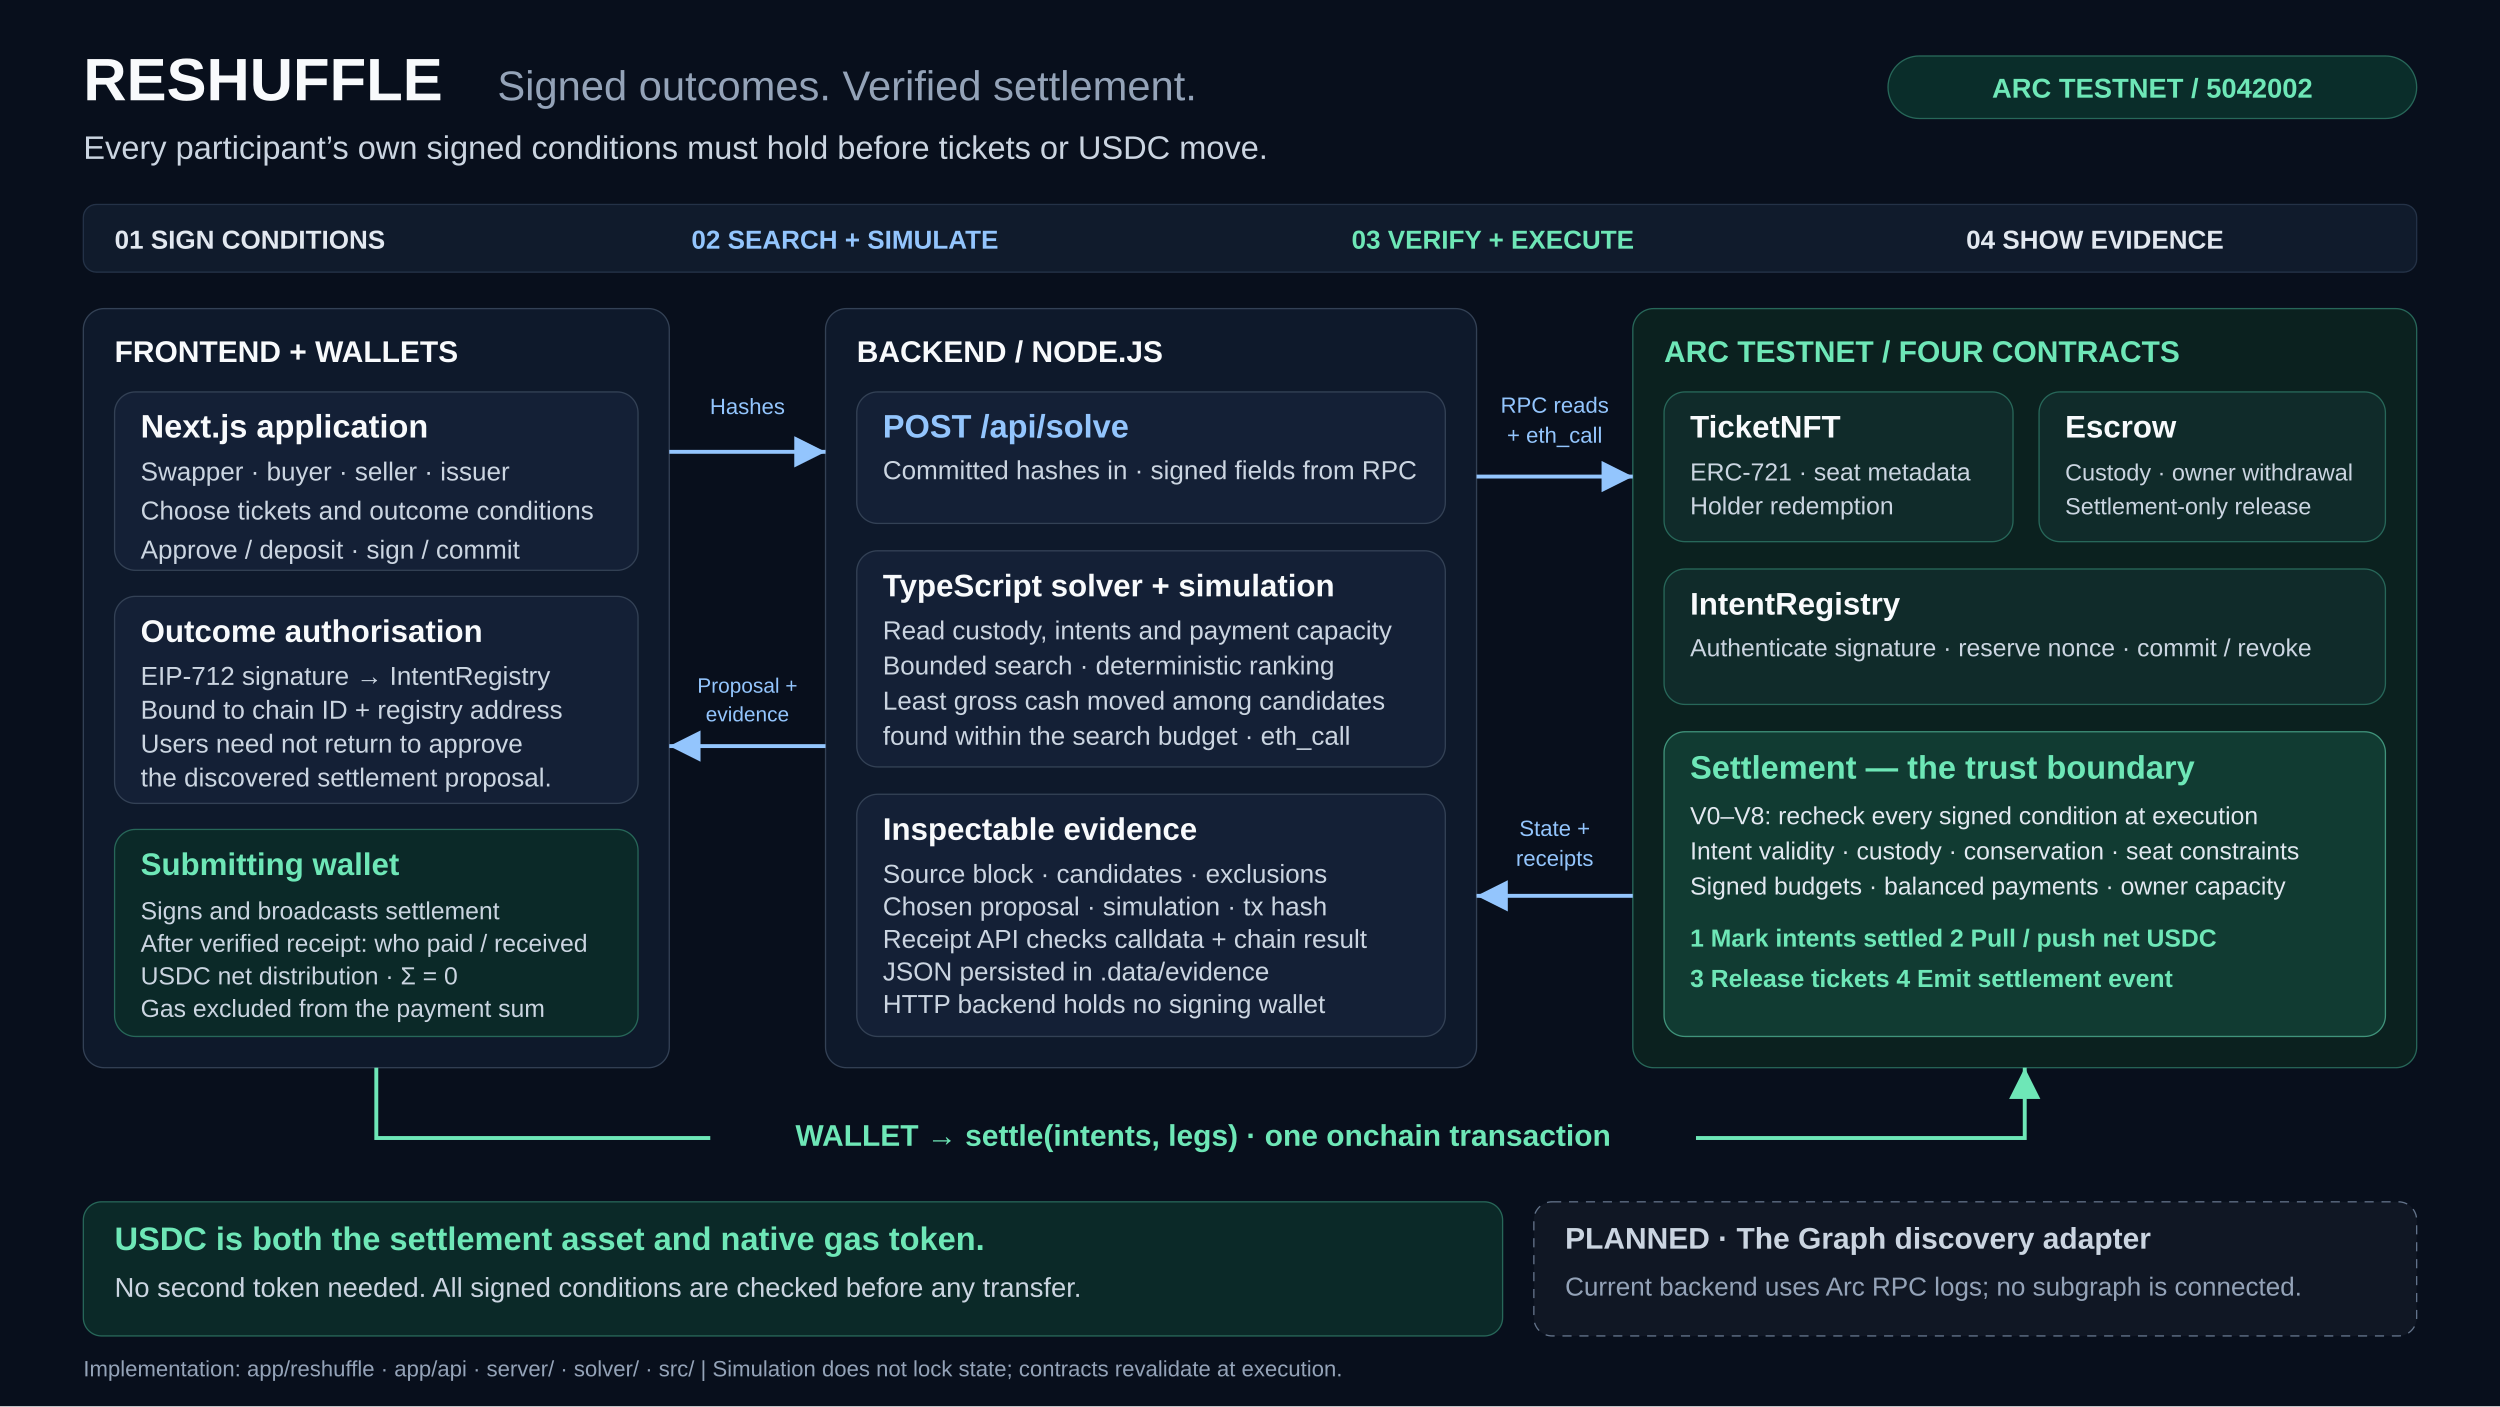
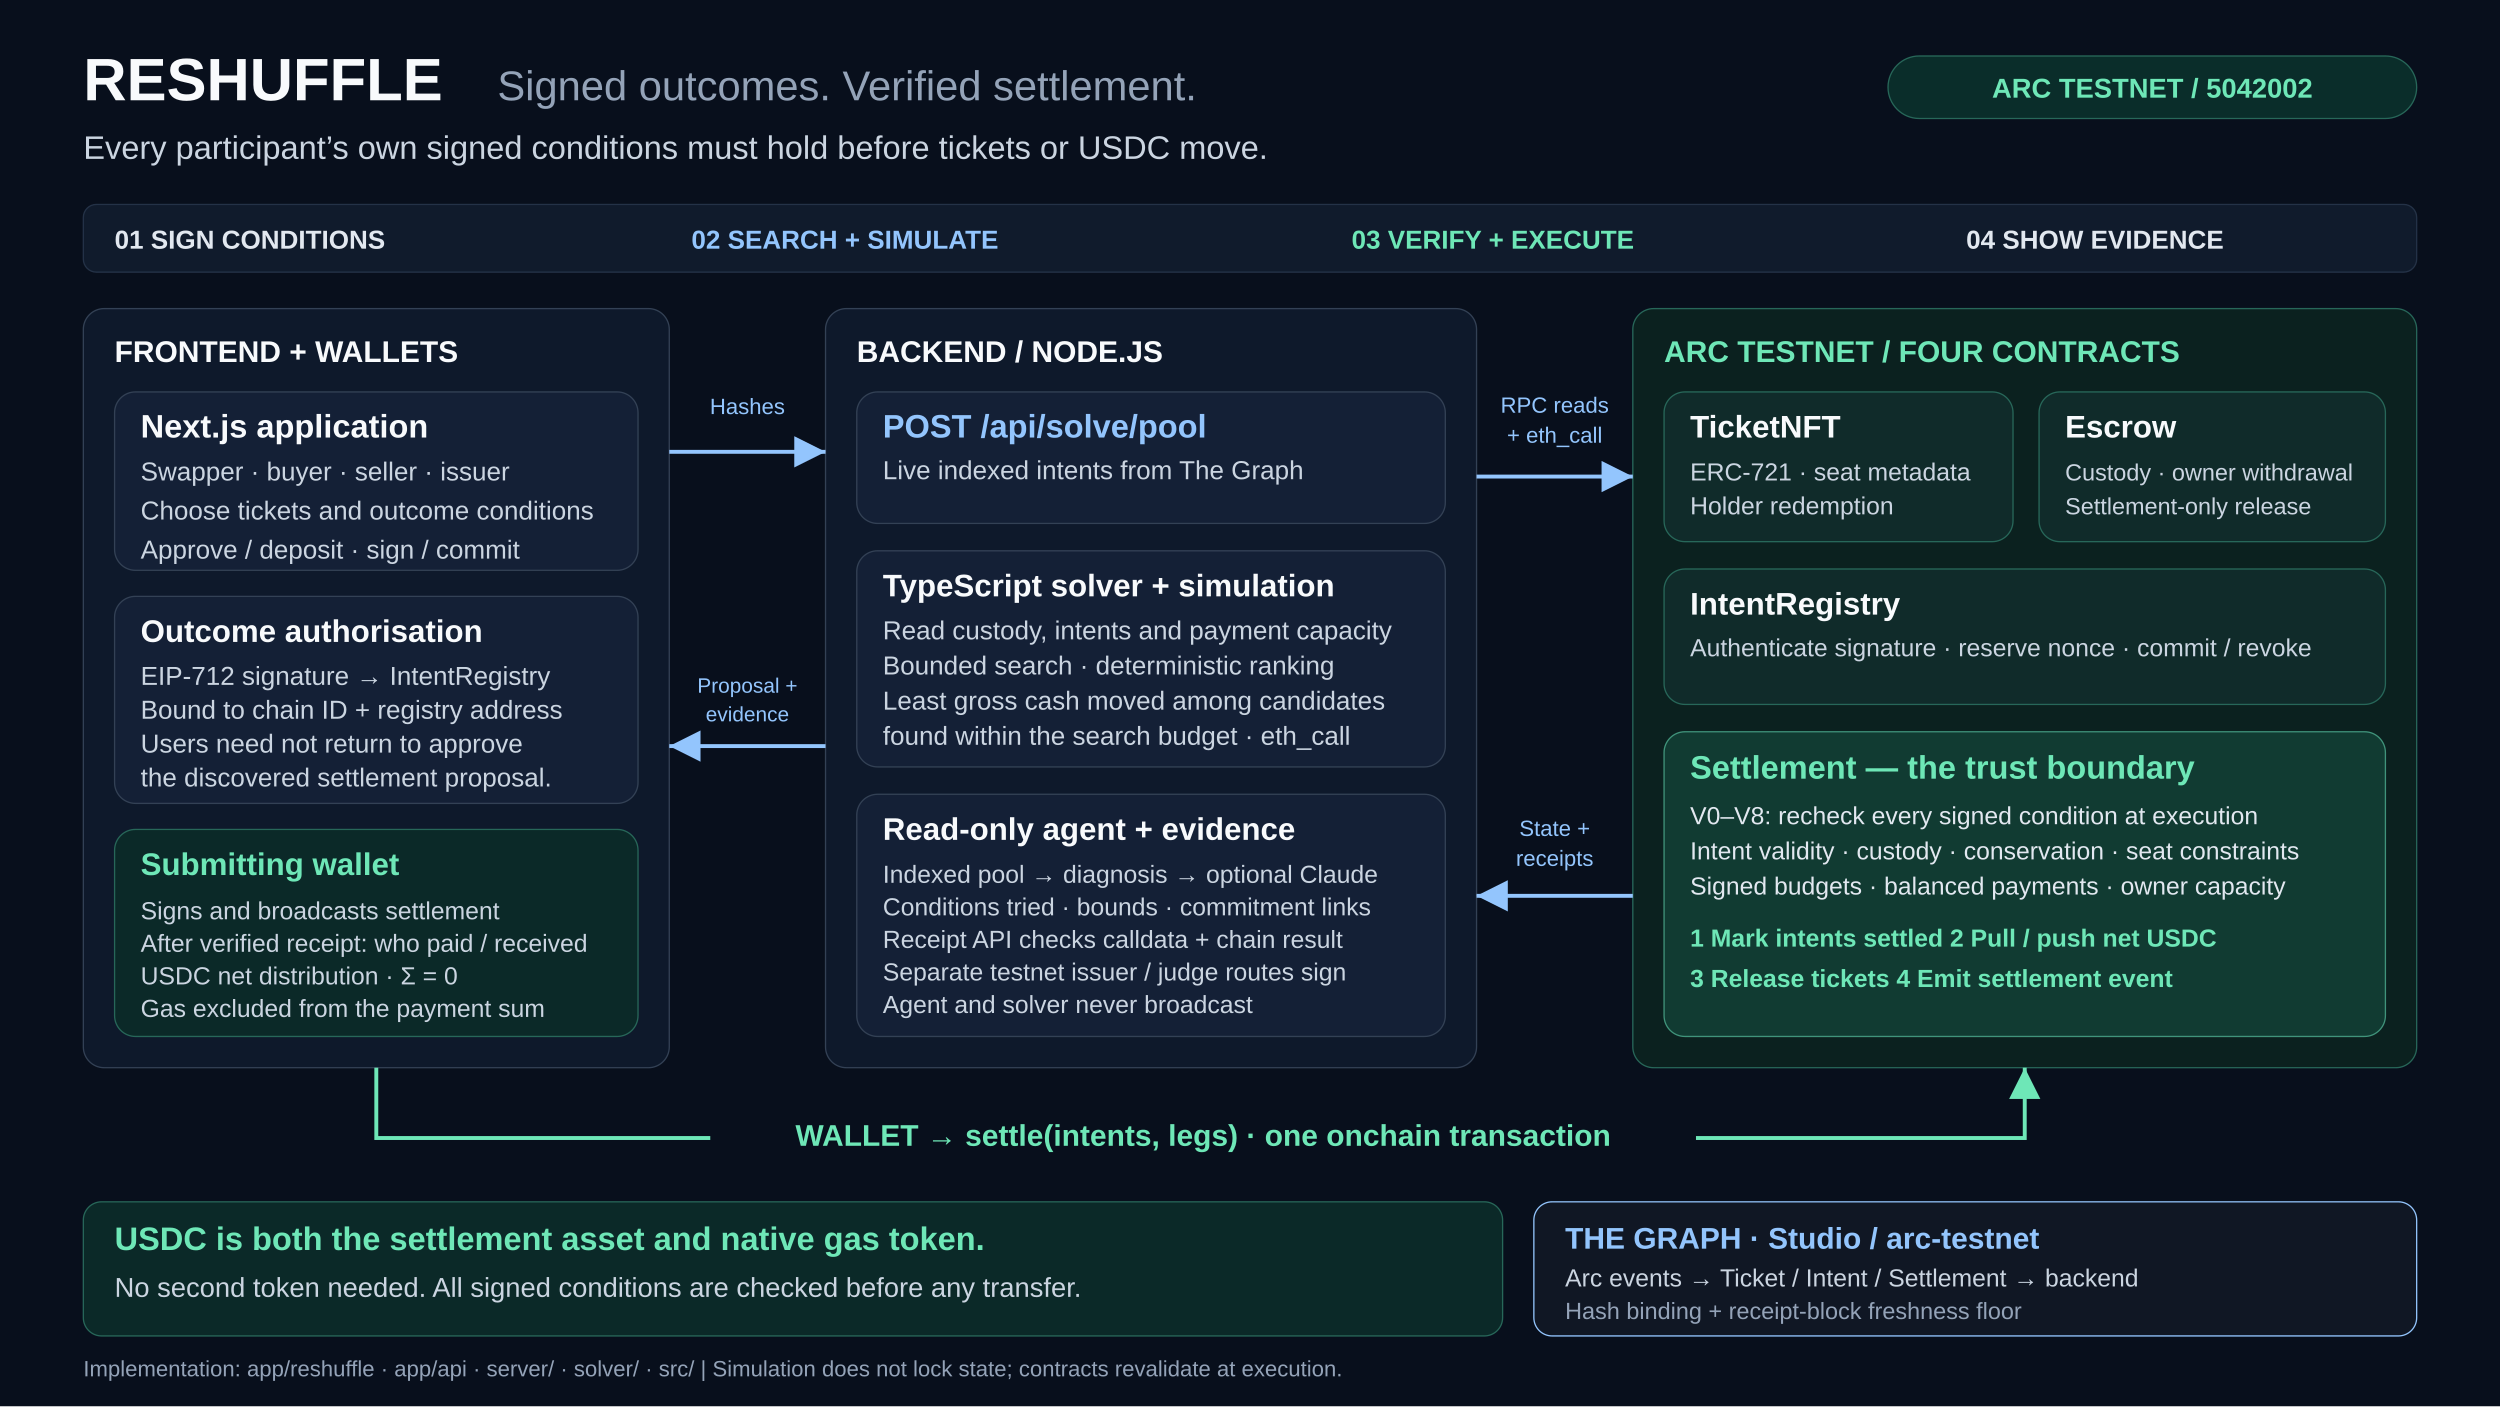
<svg xmlns="http://www.w3.org/2000/svg" width="1920" height="1080" viewBox="0 0 1920 1080" role="img" aria-labelledby="title description">
  <defs>
    <marker id="blue" markerWidth="10" markerHeight="10" refX="8" refY="4" orient="auto">
      <path d="M0 0 L8 4 L0 8" fill="#93c5fd" />
    </marker>
    <marker id="green" markerWidth="10" markerHeight="10" refX="8" refY="4" orient="auto">
      <path d="M0 0 L8 4 L0 8" fill="#6ee7b7" />
    </marker>
  </defs>
  <rect width="1920" height="1080" fill="#080f1c" />
  <g font-family="Arial, Helvetica, sans-serif">
    <text x="64" y="77" font-size="46" fill="#f8fafc" font-weight="700">RESHUFFLE</text>
    <text x="382" y="77" font-size="32" fill="#94a3b8" font-weight="400">Signed outcomes. Verified settlement.</text>
    <text x="64" y="122" font-size="25" fill="#cbd5e1" font-weight="400">Every participant’s own signed conditions must hold before tickets or USDC move.</text>
    <rect x="1450" y="43" width="406" height="48" rx="24" fill="#0a2d2a" stroke="#276759" />
    <text x="1653" y="75" font-size="21" fill="#6ee7b7" font-weight="700" text-anchor="middle">ARC TESTNET  /  5042002</text>
    <rect x="64" y="157" width="1792" height="52" rx="10" fill="#101b2c" stroke="#243247" />
    <text x="88" y="191" font-size="20" fill="#e2e8f0" font-weight="700">01  SIGN CONDITIONS</text>
    <text x="531" y="191" font-size="20" fill="#93c5fd" font-weight="700">02  SEARCH + SIMULATE</text>
    <text x="1038" y="191" font-size="20" fill="#6ee7b7" font-weight="700">03  VERIFY + EXECUTE</text>
    <text x="1510" y="191" font-size="20" fill="#e2e8f0" font-weight="700">04  SHOW EVIDENCE</text>
    <rect x="64" y="237" width="450" height="583" rx="16" fill="#0e192b" stroke="#334155" />
    <text x="88" y="278" font-size="23" fill="#f8fafc" font-weight="700">FRONTEND + WALLETS</text>
    <rect x="88" y="301" width="402" height="137" rx="16" fill="#142036" stroke="#334155" />
    <text x="108" y="336" font-size="25" fill="#f8fafc" font-weight="700">Next.js application</text>
    <text x="108" y="369" font-size="20" fill="#cbd5e1" font-weight="400">Swapper · buyer · seller · issuer</text>
    <text x="108" y="399" font-size="20" fill="#cbd5e1" font-weight="400">Choose tickets and outcome conditions</text>
    <text x="108" y="429" font-size="20" fill="#cbd5e1" font-weight="400">Approve / deposit · sign / commit</text>
    <rect x="88" y="458" width="402" height="159" rx="16" fill="#142036" stroke="#334155" />
    <text x="108" y="493" font-size="24" fill="#f8fafc" font-weight="700">Outcome authorisation</text>
    <text x="108" y="526" font-size="20" fill="#cbd5e1" font-weight="400">EIP-712 signature → IntentRegistry</text>
    <text x="108" y="552" font-size="20" fill="#cbd5e1" font-weight="400">Bound to chain ID + registry address</text>
    <text x="108" y="578" font-size="20" fill="#cbd5e1" font-weight="400">Users need not return to approve</text>
    <text x="108" y="604" font-size="20" fill="#cbd5e1" font-weight="400">the discovered settlement proposal.</text>
    <rect x="88" y="637" width="402" height="159" rx="16" fill="#0b2928" stroke="#276759" />
    <text x="108" y="672" font-size="24" fill="#6ee7b7" font-weight="700">Submitting wallet</text>
    <text x="108" y="706" font-size="19" fill="#cbd5e1" font-weight="400">Signs and broadcasts settlement</text>
    <text x="108" y="731" font-size="19" fill="#cbd5e1" font-weight="400">After verified receipt: who paid / received</text>
    <text x="108" y="756" font-size="19" fill="#cbd5e1" font-weight="400">USDC net distribution · Σ = 0</text>
    <text x="108" y="781" font-size="19" fill="#cbd5e1" font-weight="400">Gas excluded from the payment sum</text>
    <rect x="634" y="237" width="500" height="583" rx="16" fill="#0e192b" stroke="#334155" />
    <text x="658" y="278" font-size="23" fill="#f8fafc" font-weight="700">BACKEND / NODE.JS</text>
    <rect x="658" y="301" width="452" height="101" rx="16" fill="#142036" stroke="#334155" />
-     <text x="678" y="336" font-size="25" fill="#93c5fd" font-weight="700">POST /api/solve</text>
-     <text x="678" y="368" font-size="20" fill="#cbd5e1" font-weight="400">Committed hashes in · signed fields from RPC</text>
+     <text x="678" y="336" font-size="25" fill="#93c5fd" font-weight="700">POST /api/solve/pool</text>
+     <text x="678" y="368" font-size="20" fill="#cbd5e1" font-weight="400">Live indexed intents from The Graph</text>
    <rect x="658" y="423" width="452" height="166" rx="16" fill="#142036" stroke="#334155" />
    <text x="678" y="458" font-size="24" fill="#f8fafc" font-weight="700">TypeScript solver + simulation</text>
    <text x="678" y="491" font-size="20" fill="#cbd5e1" font-weight="400">Read custody, intents and payment capacity</text>
    <text x="678" y="518" font-size="20" fill="#cbd5e1" font-weight="400">Bounded search · deterministic ranking</text>
    <text x="678" y="545" font-size="20" fill="#cbd5e1" font-weight="400">Least gross cash moved among candidates</text>
    <text x="678" y="572" font-size="20" fill="#cbd5e1" font-weight="400">found within the search budget · eth_call</text>
    <rect x="658" y="610" width="452" height="186" rx="16" fill="#142036" stroke="#334155" />
-     <text x="678" y="645" font-size="24" fill="#f8fafc" font-weight="700">Inspectable evidence</text>
-     <text x="678" y="678" font-size="20" fill="#cbd5e1" font-weight="400">Source block · candidates · exclusions</text>
-     <text x="678" y="703" font-size="20" fill="#cbd5e1" font-weight="400">Chosen proposal · simulation · tx hash</text>
-     <text x="678" y="728" font-size="20" fill="#cbd5e1" font-weight="400">Receipt API checks calldata + chain result</text>
-     <text x="678" y="753" font-size="20" fill="#cbd5e1" font-weight="400">JSON persisted in .data/evidence</text>
-     <text x="678" y="778" font-size="20" fill="#cbd5e1" font-weight="400">HTTP backend holds no signing wallet</text>
+     <text x="678" y="645" font-size="24" fill="#f8fafc" font-weight="700">Read-only agent + evidence</text>
+     <text x="678" y="678" font-size="19" fill="#cbd5e1" font-weight="400">Indexed pool → diagnosis → optional Claude</text>
+     <text x="678" y="703" font-size="19" fill="#cbd5e1" font-weight="400">Conditions tried · bounds · commitment links</text>
+     <text x="678" y="728" font-size="19" fill="#cbd5e1" font-weight="400">Receipt API checks calldata + chain result</text>
+     <text x="678" y="753" font-size="19" fill="#cbd5e1" font-weight="400">Separate testnet issuer / judge routes sign</text>
+     <text x="678" y="778" font-size="19" fill="#cbd5e1" font-weight="400">Agent and solver never broadcast</text>
    <rect x="1254" y="237" width="602" height="583" rx="16" fill="#0b211f" stroke="#276759" />
    <text x="1278" y="278" font-size="23" fill="#6ee7b7" font-weight="700">ARC TESTNET / FOUR CONTRACTS</text>
    <rect x="1278" y="301" width="268" height="115" rx="16" fill="#102b2a" stroke="#276759" />
    <text x="1298" y="336" font-size="24" fill="#f8fafc" font-weight="700">TicketNFT</text>
    <text x="1298" y="369" font-size="19" fill="#cbd5e1" font-weight="400">ERC-721 · seat metadata</text>
    <text x="1298" y="395" font-size="19" fill="#cbd5e1" font-weight="400">Holder redemption</text>
    <rect x="1566" y="301" width="266" height="115" rx="16" fill="#102b2a" stroke="#276759" />
    <text x="1586" y="336" font-size="24" fill="#f8fafc" font-weight="700">Escrow</text>
    <text x="1586" y="369" font-size="18" fill="#cbd5e1" font-weight="400">Custody · owner withdrawal</text>
    <text x="1586" y="395" font-size="18" fill="#cbd5e1" font-weight="400">Settlement-only release</text>
    <rect x="1278" y="437" width="554" height="104" rx="16" fill="#102b2a" stroke="#276759" />
    <text x="1298" y="472" font-size="24" fill="#f8fafc" font-weight="700">IntentRegistry</text>
    <text x="1298" y="504" font-size="19" fill="#cbd5e1" font-weight="400">Authenticate signature · reserve nonce · commit / revoke</text>
    <rect x="1278" y="562" width="554" height="234" rx="16" fill="#113b32" stroke="#40947b" />
    <text x="1298" y="598" font-size="25" fill="#6ee7b7" font-weight="700">Settlement — the trust boundary</text>
    <text x="1298" y="633" font-size="19" fill="#e2e8f0" font-weight="400">V0–V8: recheck every signed condition at execution</text>
    <text x="1298" y="660" font-size="19" fill="#e2e8f0" font-weight="400">Intent validity · custody · conservation · seat constraints</text>
    <text x="1298" y="687" font-size="19" fill="#e2e8f0" font-weight="400">Signed budgets · balanced payments · owner capacity</text>
    <text x="1298" y="727" font-size="19" fill="#6ee7b7" font-weight="700">1  Mark intents settled     2  Pull / push net USDC</text>
    <text x="1298" y="758" font-size="19" fill="#6ee7b7" font-weight="700">3  Release tickets            4  Emit settlement event</text>
    <path d="M514 347 H634" fill="none" stroke="#93c5fd" stroke-width="3" marker-end="url(#blue)" />
    <text x="574" y="318" font-size="17" fill="#93c5fd" font-weight="400" text-anchor="middle">Hashes</text>
    <path d="M634 573 H514" fill="none" stroke="#93c5fd" stroke-width="3" marker-end="url(#blue)" />
    <text x="574" y="532" font-size="16" fill="#93c5fd" font-weight="400" text-anchor="middle">Proposal +</text>
    <text x="574" y="554" font-size="16" fill="#93c5fd" font-weight="400" text-anchor="middle">evidence</text>
    <path d="M1134 366 H1254" fill="none" stroke="#93c5fd" stroke-width="3" marker-end="url(#blue)" />
    <text x="1194" y="317" font-size="17" fill="#93c5fd" font-weight="400" text-anchor="middle">RPC reads</text>
    <text x="1194" y="340" font-size="17" fill="#93c5fd" font-weight="400" text-anchor="middle">+ eth_call</text>
    <path d="M1254 688 H1134" fill="none" stroke="#93c5fd" stroke-width="3" marker-end="url(#blue)" />
    <text x="1194" y="642" font-size="17" fill="#93c5fd" font-weight="400" text-anchor="middle">State +</text>
    <text x="1194" y="665" font-size="17" fill="#93c5fd" font-weight="400" text-anchor="middle">receipts</text>
    <path d="M289 820 V874 H1555 V820" fill="none" stroke="#6ee7b7" stroke-width="3" marker-end="url(#green)" />
    <rect x="546" y="850" width="756" height="46" rx="0" fill="#080f1c" stroke="#080f1c" />
    <text x="924" y="880" font-size="23" fill="#6ee7b7" font-weight="700" text-anchor="middle">WALLET → settle(intents, legs) · one onchain transaction</text>
    <rect x="64" y="923" width="1090" height="103" rx="14" fill="#0b2928" stroke="#276759" />
    <text x="88" y="960" font-size="25" fill="#6ee7b7" font-weight="700">USDC is both the settlement asset and native gas token.</text>
    <text x="88" y="996" font-size="21" fill="#cbd5e1" font-weight="400">No second token needed. All signed conditions are checked before any transfer.</text>
-     <rect x="1178" y="923" width="678" height="103" rx="14" fill="#101724" stroke="#64748b" stroke-dasharray="7 6" />
-     <text x="1202" y="959" font-size="23" fill="#cbd5e1" font-weight="700">PLANNED · The Graph discovery adapter</text>
-     <text x="1202" y="995" font-size="20" fill="#94a3b8" font-weight="400">Current backend uses Arc RPC logs; no subgraph is connected.</text>
+     <rect x="1178" y="923" width="678" height="103" rx="14" fill="#101724" stroke="#93c5fd" />
+     <text x="1202" y="959" font-size="23" fill="#93c5fd" font-weight="700">THE GRAPH · Studio / arc-testnet</text>
+     <text x="1202" y="988" font-size="19" fill="#cbd5e1" font-weight="400">Arc events → Ticket / Intent / Settlement → backend</text>
+     <text x="1202" y="1013" font-size="18" fill="#94a3b8" font-weight="400">Hash binding + receipt-block freshness floor</text>
    <text x="64" y="1057" font-size="17" fill="#94a3b8" font-weight="400">Implementation: app/reshuffle · app/api · server/ · solver/ · src/     |     Simulation does not lock state; contracts revalidate at execution.</text>
  </g>
</svg>
